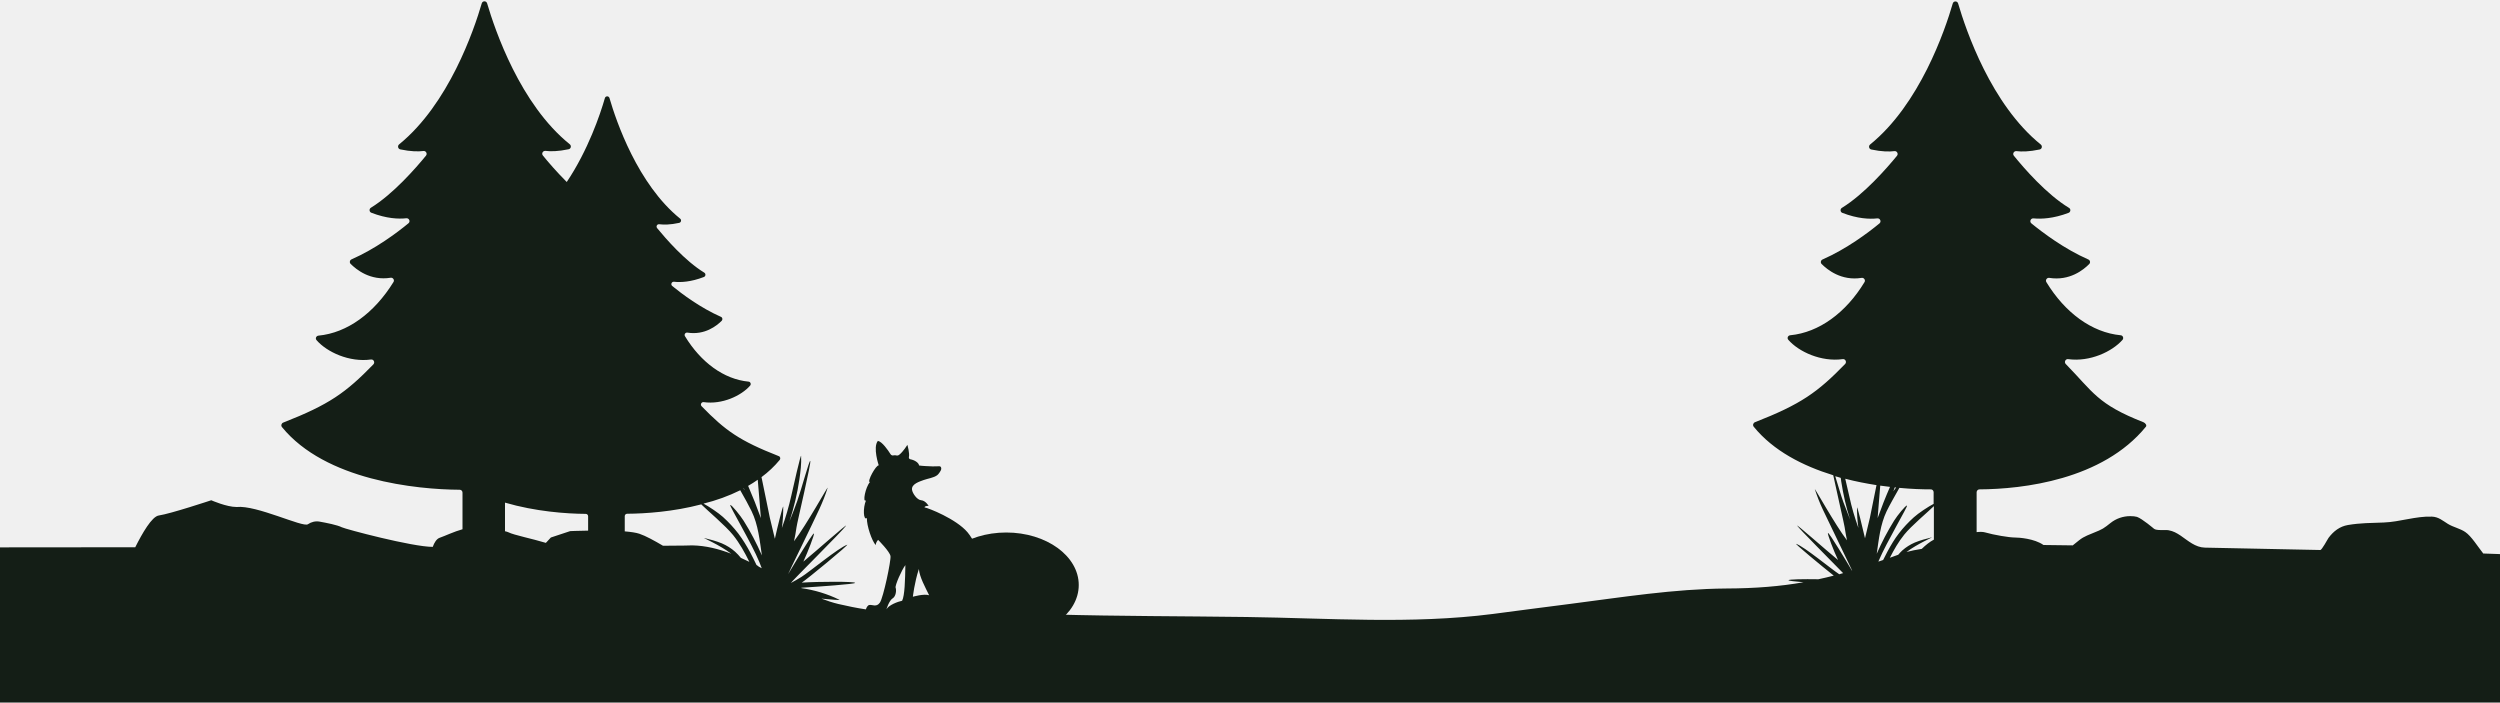
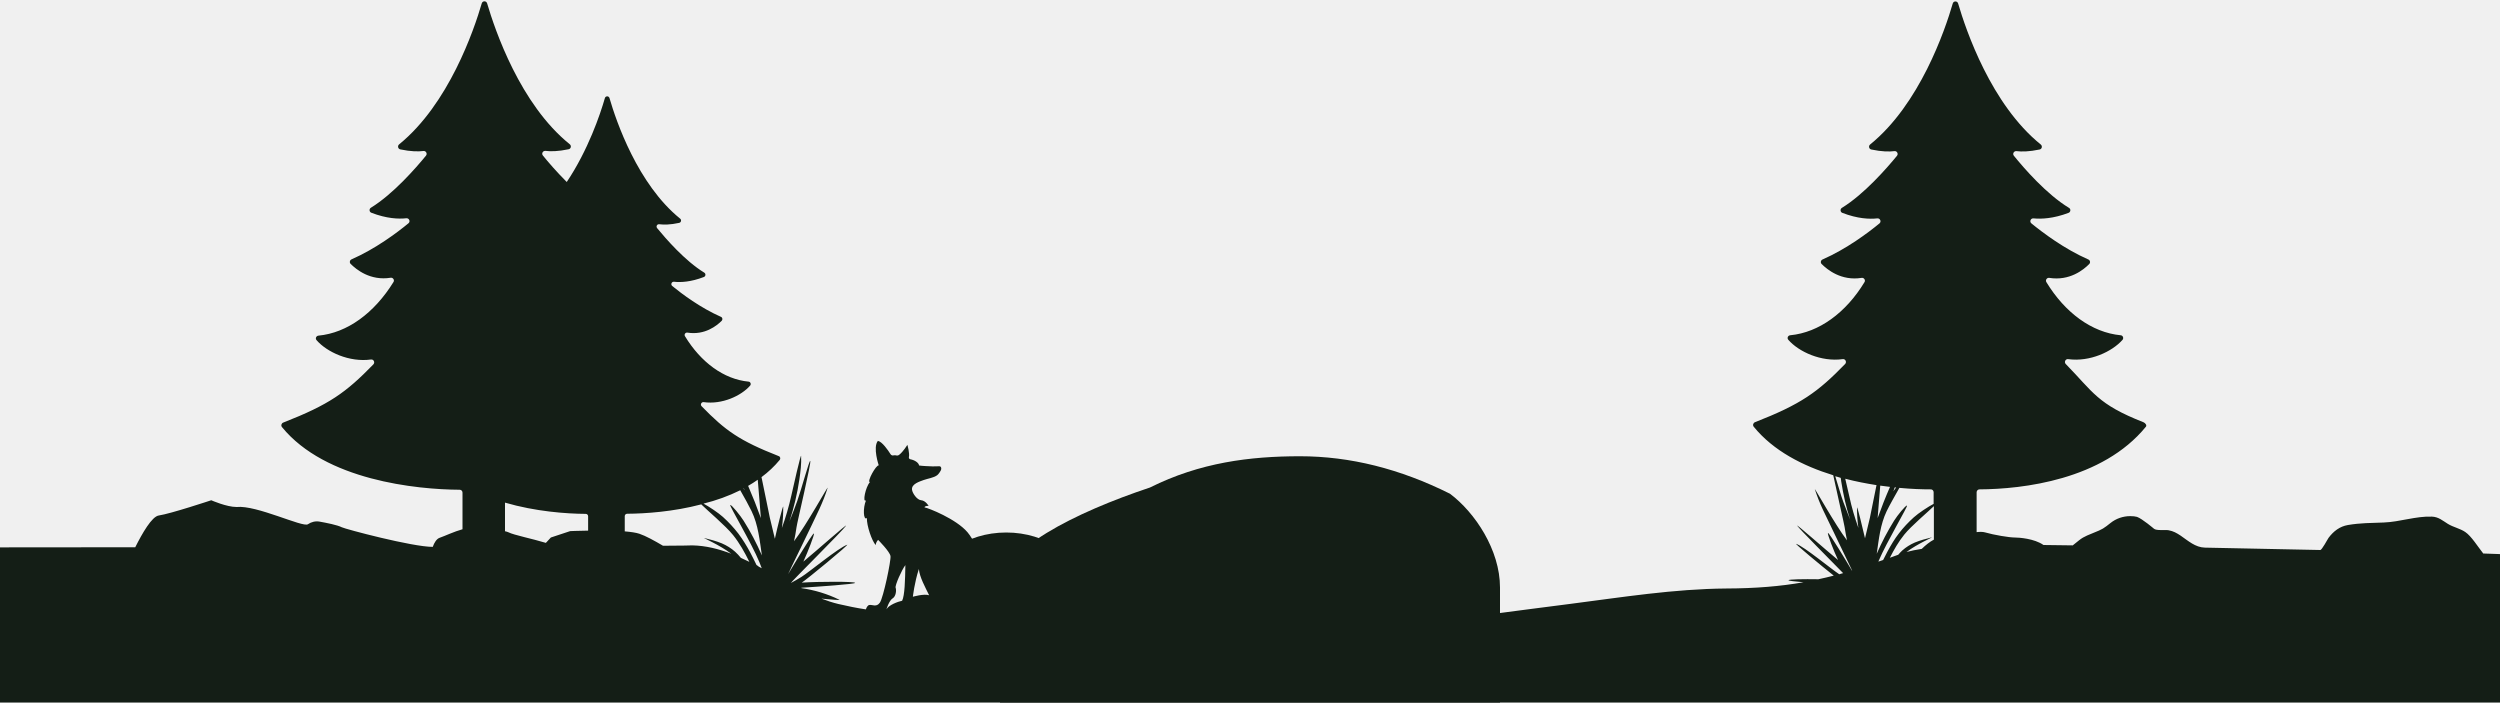
<svg xmlns="http://www.w3.org/2000/svg" viewBox="0 0 2000 562" fill="none">
  <g id="level-1" clip-path="url(#clip0_23_200)">
    <path id="Vector" d="M1986.6 442.8C1982.3 437.4 1977.1 428.9 1972.2 425.6C1967.9 422.7 1962.7 421.8 1958.3 419.1C1954.1 416.5 1950.8 413.5 1945.6 413.3C1932.7 412.8 1920 417.5 1907.1 418C1896.9 418.4 1888.5 418.3 1878.4 420C1871.8 421.1 1866.8 425 1862.9 430.2C1862 431.4 1857.5 440.1 1856.2 440C1826.5 439.4 1794.9 438.7 1763.9 438.1C1756.2 437.9 1750.5 432.6 1744.5 428.5C1741.3 426.4 1738.7 424.9 1734.9 424.2C1732.3 423.7 1725.2 424.7 1723.2 423C1723.2 423 1713.7 414.9 1709.6 413.5C1708.3 413.1 1706.3 412.9 1704.2 412.9C1698.5 412.9 1692.9 414.8 1688.4 418.4L1685.2 420.9C1683.4 422.3 1681.4 423.5 1679.3 424.4L1669.7 428.4C1667.4 429.4 1665.3 430.6 1663.3 432.2L1658.2 436.3C1650 436.2 1642.2 436.1 1634.8 436C1627.4 430.8 1615.1 430 1611.6 430C1607.5 430 1595.2 428 1588 425.9C1586.2 425.4 1583.9 425.4 1581.3 425.7V393.8C1581.3 392.6 1582.3 391.5 1583.5 391.5C1618.3 391.3 1682 383.9 1716.7 341.4C1717.7 340.2 1716.2 338.4 1714.8 337.8C1677.8 323.3 1674.7 313.8 1652.6 291.2C1651.1 289.7 1652.4 287 1654.5 287.3C1671.9 289.7 1689.7 281.3 1698 271.9C1699.2 270.5 1698.3 268.3 1696.5 268.2C1673.5 266 1652 250.2 1637.1 225.7C1636.1 224.1 1637.5 222 1639.4 222.3C1655.7 224.9 1666.9 215.8 1671.4 211.2C1672.5 210.1 1672.1 208.2 1670.7 207.6C1651.4 199.1 1634.3 186.2 1625.1 178.7C1623.4 177.3 1624.5 174.5 1626.8 174.7C1633.1 175.3 1642.6 174.9 1654.8 170.3C1656.6 169.6 1656.8 167.2 1655.2 166.3C1637.2 155.4 1619.1 134.5 1611.1 124.6C1609.8 123 1611.1 120.7 1613.2 120.9C1617.2 121.4 1623.2 121.4 1631.7 119.6C1633.6 119.2 1634.1 116.8 1632.6 115.6C1592.9 83.5 1572.8 24.3 1566.5 2.8C1565.9 0.6 1562.8 0.6 1562.2 2.8C1556 24.2 1535.8 83.4 1496.1 115.6C1494.6 116.8 1495.2 119.2 1497 119.6C1505.5 121.4 1511.5 121.4 1515.5 120.9C1517.5 120.6 1518.9 123 1517.6 124.6C1509.5 134.5 1491.4 155.3 1473.5 166.3C1471.9 167.3 1472.2 169.7 1473.9 170.3C1486.1 175 1495.6 175.4 1501.9 174.7C1504.1 174.5 1505.3 177.3 1503.6 178.7C1494.5 186.2 1477.3 199.1 1458 207.6C1456.6 208.2 1456.2 210.1 1457.3 211.2C1461.8 215.7 1473 224.9 1489.3 222.3C1491.2 222 1492.6 224.1 1491.6 225.7C1476.7 250.3 1455.1 266 1432.2 268.2C1430.3 268.4 1429.4 270.5 1430.7 271.9C1438.9 281.3 1456.8 289.7 1474.2 287.3C1476.3 287 1477.6 289.6 1476.1 291.2C1454 313.9 1440.9 323.3 1403.9 337.8C1402.5 338.4 1402 340.2 1403 341.4C1418.7 360.7 1442.3 372.7 1466.6 380.2C1469.5 394.1 1475.3 418.9 1475.7 421.7C1476.2 425.3 1476.9 428.8 1477.6 432.3C1468 419.7 1451.1 389.1 1451.9 391.5C1453.7 397 1455.8 402.4 1458.3 407.7C1463.3 418.4 1478.7 449.9 1481.7 456.4C1481.6 456.4 1481.6 456.4 1481.5 456.4C1478.2 450.8 1463.3 425.9 1462.4 426.4C1461.6 426.9 1467.3 441.4 1470.2 447.5C1470.3 447.7 1470.4 447.8 1470.4 448C1459.8 439.2 1436.4 418.5 1437.8 420.6C1439.6 423.3 1463.5 447.2 1474.5 458.5C1473.5 458.8 1472.4 459.1 1471.4 459.4C1464.7 455 1443.5 437.4 1437 435.1C1435.1 434.4 1457 452.6 1467 460.5C1462.9 461.6 1458.8 462.5 1454.7 463.4C1442.8 463.2 1430.8 463.4 1430.8 464.2C1430.8 464.6 1435.9 465.2 1442.8 465.8C1424.1 469.1 1404.5 470.7 1381 470.8C1339.4 471.1 1297.4 477.8 1256.3 483.1C1235.5 485.7 1214.8 488.5 1194 491.2C1129.2 499.5 1062.6 494.5 997.4 493.6C946.3 492.9 895.2 493 844.2 491.6C837.9 491.4 833.3 481.8 826.9 481.8C827.8 481.5 787.2 476.5 784.5 478C793.2 466.5 783.3 436.8 774 425.8C764.9 415.1 742.7 406.4 739.6 405.9C739.8 404.5 742.9 404.7 742.9 404.7C742.9 404.7 740.5 400.5 737 400.2C733.6 400 729.9 394.5 729.6 391.7C729.1 387.1 735.8 385.2 739 384C742.3 382.8 746.8 382.3 749.7 380.2C750.8 379.4 752.2 377.3 752.8 376C753.3 374.8 753 372.9 751.3 373C749.4 373 747.6 373.2 745.8 373.1C742.3 372.9 738.8 372.9 735.3 372.4C734.9 370 731.5 368 728.2 367.4C727.5 367.3 727 366.5 727.1 365.8C727.9 362.6 725.9 355.9 725.9 355.9C725.9 355.9 722.6 361.3 719.4 363.8C718.7 364.4 717.7 364.6 716.8 364.3C716.1 364.1 715.4 364.2 714.9 364.3C713.9 364.6 712.9 364.1 712.4 363.3C710.4 360.1 705.7 353.3 702.3 352.7C698.1 357.9 703 372.3 703 372.3C700.9 371.8 693.3 385.5 695.9 385.7C692.4 389.7 689.8 402.4 692.8 400.3C690.2 406.4 690.7 416.8 693.5 414.4C693.3 420.5 697.5 432.8 700.6 436.1C700.6 433.7 702.5 431.9 702.5 431.9C702.5 431.9 711.9 441.3 712.4 444.9C712.9 448.4 706.7 478.1 703.9 482.1C701.1 486.1 697.8 483.5 695.4 484C694.2 484.2 693.2 485.9 692.7 487.5C685.3 486.4 678 484.9 670.7 483.2C666.1 482.1 661.6 480.6 657.1 478.9C665.4 479.7 672.5 480.3 671.5 479.8C661.9 475.1 651.6 472 641.1 470.5C641.1 470.3 641.1 470.4 641.1 470.2C654.8 469.3 684.1 467.3 684.1 466.3C684.1 465.1 655 465.2 641.4 466.1C644.8 464.1 680.1 435 677.7 435.8C670.7 438.3 647.7 457.4 641.2 461.5C638.4 463.2 635.6 464.9 632.7 466.4C632.9 465.4 674.4 424.3 676.8 420.6C678.2 418.4 653.8 440.1 642.7 449.3C642.8 449.1 642.9 449 642.9 448.8C645.9 442.4 651.9 427.2 651.1 426.8C650.1 426.2 630.5 459.4 630.5 459.3C630.5 458.8 649.8 419.6 655.5 407.2C658 401.7 660.3 396.1 662.1 390.3C662.9 387.8 645.3 419.8 635.2 433C636 429.3 636.7 425.6 637.2 421.9C637.7 417.8 649.4 369 648.2 368.7C647.3 368.4 641.3 390.9 637.8 400.8C636 405.8 634.1 410.8 632.1 415.7C631.9 416.2 631.7 416.7 631.5 417.3C635.1 406.3 637.8 395 639.5 383.6C640.4 377.4 641.2 371.1 640.9 364.8C640.8 362.2 634.2 391.2 633.1 396.3C631.1 405.2 628.6 413.9 625.5 422.4C626.3 416.8 626.6 411.2 626.6 405.5C626.6 402.9 621.7 422.6 619.9 431C618.5 425.3 617.2 419.6 615.8 413.9C615.1 410.8 611.7 393.4 609.2 381.7C614.6 377.7 619.5 373.1 623.8 367.9C624.6 366.9 624.2 365.3 623 364.9C591.4 352.5 580.2 344.4 561.3 325C560 323.7 561.1 321.5 562.9 321.7C577.7 323.8 593 316.6 600.1 308.5C601.1 307.3 600.4 305.4 598.8 305.3C579.1 303.4 560.7 289.9 548 269C547.1 267.6 548.3 265.8 550 266.1C563.9 268.3 573.5 260.5 577.4 256.6C578.3 255.6 578 254 576.8 253.5C560.3 246.2 545.6 235.2 537.8 228.8C536.3 227.6 537.3 225.2 539.2 225.4C544.6 226 552.7 225.6 563.1 221.6C564.6 221 564.8 219 563.4 218.1C548 208.7 532.6 190.9 525.7 182.5C524.6 181.1 525.7 179.1 527.5 179.4C530.9 179.8 536.1 179.9 543.3 178.3C544.9 178 545.4 175.9 544.1 174.9C510.1 147.4 492.9 96.8 487.6 78.5C487.1 76.6 484.4 76.6 483.9 78.5C480.2 91.4 470.5 120.1 453.4 145.6C445.3 137.5 438.4 129.5 434.3 124.4C433 122.8 434.3 120.5 436.4 120.7C440.4 121.2 446.4 121.2 454.9 119.4C456.8 119 457.3 116.6 455.8 115.4C416.1 83.4 396 24.1 389.7 2.7C389.1 0.5 386 0.5 385.4 2.7C379.2 24 359 83.2 319.3 115.5C317.8 116.7 318.4 119.1 320.2 119.5C328.7 121.3 334.7 121.3 338.7 120.8C340.7 120.5 342.1 122.9 340.8 124.5C332.7 134.4 314.6 155.2 296.7 166.2C295.1 167.2 295.4 169.6 297.1 170.2C309.3 174.9 318.8 175.3 325.1 174.6C327.3 174.4 328.5 177.2 326.8 178.6C317.7 186.1 300.5 199 281.2 207.5C279.8 208.1 279.4 210 280.5 211.1C285 215.6 296.2 224.8 312.5 222.2C314.4 221.9 315.8 224 314.8 225.6C299.4 250.5 277.8 266.3 254.8 268.5C252.9 268.7 252 270.8 253.3 272.2C261.5 281.6 279.4 290 296.8 287.6C298.9 287.3 300.2 289.9 298.7 291.5C276.6 314.2 263.5 323.6 226.5 338.1C225.1 338.7 224.6 340.5 225.6 341.7C260.3 384.2 333 391.6 367.8 391.8C369 391.8 370 392.8 370 394.1V423.4C363.4 425.2 355.6 428.9 351.8 430.2C349.3 431 347.4 434.1 346.2 437.5C329.8 437.5 276.4 423.3 273.4 421.8C269.9 420 261.3 418.3 255.7 417.3C252.4 416.7 249.1 417.5 246.3 419.4C242.4 422.2 205.1 403.9 189.3 405.6C181.2 405.6 169 400.2 169 400.2C169 400.2 136.5 411 127 412.4C121.5 413.2 113.8 426.6 108.2 437.8C47.2 437.8 0 437.9 0 437.9V562.3L2001.3 562V443.4C2001.1 443.4 2001.2 443.2 1986.6 442.8ZM606.2 383.8C607.1 395.5 608.6 411.6 608.7 414.5C605.6 405.8 602.2 397.2 598.5 388.7C601.2 387.2 603.7 385.5 606.2 383.8ZM595.1 390.7C595.3 391.2 595.5 391.6 595.7 392.1C595.4 391.7 595.1 391.3 594.8 390.9C594.9 390.8 595 390.8 595.1 390.7ZM468.6 411.1C469.7 411.1 470.5 412 470.5 413V424.5C462.2 424.6 456.1 424.9 456.1 424.9L440.7 430L436.7 434.3C425.9 431 411 428 406.9 425.9C406.1 425.5 405.1 425.2 404 425V402.1C428.3 409.2 452.9 411 468.6 411.1ZM592.7 446.3C591.3 444.6 589.8 442.9 588.1 441.4C585 438.6 581.4 436.4 577.5 434.7C572.9 432.8 568.2 431.6 563.4 430.4C561.7 430 575.7 435.9 585 443C574.9 439.1 564.5 436.5 553.8 436.3C553.9 436.4 545 436.5 530.4 436.6C523.8 432.7 516.6 428.7 511.5 427C508.8 426.1 504.7 425.5 499.8 425.1V412.9C499.8 411.8 500.7 411 501.7 411C516.3 410.9 538.6 409.4 561 403.5C565.5 408 580.4 420.5 586.5 428.1C591.7 434.6 595.8 442 599.5 449.5C597.2 448.4 595 447.3 592.7 446.3ZM609.5 444.3C605.3 434.7 600.5 425.5 594.9 416.6C592.4 412.6 585.1 403.5 584.2 404C583.3 404.5 601.3 434.5 607.5 449.7C608.2 451.3 608.8 453 609.4 454.6C608.6 454.2 607.8 453.7 607 453.3C606.6 453 606.2 452.6 605.7 452.3C605.5 452.2 605.4 452.1 605.2 452C603.6 448.6 601.9 445.3 600.2 442C597.4 436.8 594.3 431.7 590.7 426.9C587 422.1 582.9 417.7 578.4 413.6C574.8 410.3 567.1 405.2 562.8 402.9C572.9 400.4 582.9 396.8 592.2 392.2C595.6 398.1 599.1 404.5 601.2 408.8C606.6 419.9 607.7 432.2 609.5 444.2V444.3ZM721.7 480.6C718.2 481.3 710.9 484.1 709.2 487.4C709.1 487.4 711.3 480.4 714.1 478.7C716.9 477 717.2 471.9 716.5 470.2C715.8 468.5 721.4 455.8 724.3 452.1C724.1 463.9 723.8 476.4 721.7 480.6ZM730.3 477.4C730.3 477.4 731.5 466.2 735.1 455.2C735.6 461.6 740.3 470 743.3 476.2C739.1 474.8 730.3 477.4 730.3 477.4ZM1515.8 389.9C1516.2 389.9 1516.5 390 1516.9 390C1516.1 391 1515.4 392 1514.7 393C1515 392.2 1515.4 391.1 1515.8 389.9ZM1504.2 388.5C1506.8 388.9 1509.4 389.2 1512 389.5C1508.4 397.7 1505.1 406.1 1502.1 414.5C1502.2 412 1503.4 399.2 1504.2 388.5ZM1474.7 401.7C1472.8 396.5 1470.3 387.8 1468.2 381C1469.7 381.4 1471.2 381.8 1472.6 382.3C1472.7 383.3 1472.9 384.3 1473 385.3C1474.6 395.6 1476.9 405.8 1480.1 415.7C1478.3 411.1 1476.4 406.3 1474.7 401.7ZM1495.9 414.3C1494.6 419.7 1493.3 425.2 1492 430.6C1490.2 422.6 1485.6 403.8 1485.6 406.2C1485.6 411.6 1485.9 417 1486.7 422.3C1483.8 414.1 1481.3 405.8 1479.5 397.3C1479 395.3 1477.7 389.2 1476.2 383C1484.6 385.2 1493 386.8 1501.2 388.1C1499 398.8 1496.5 411.7 1495.9 414.3ZM1506.5 448C1505.2 448.5 1504 448.9 1502.7 449.3C1502.8 449 1503 448.6 1503.1 448.3C1509.3 433.7 1526.4 405 1525.6 404.5C1524.7 403.9 1517.7 412.6 1515.3 416.5C1510 425 1505.4 433.8 1501.4 443V442.9C1503.1 431.3 1504.2 419.7 1509.3 409C1511.6 404.2 1515.9 396.7 1519.5 390.3C1529 391.2 1537.7 391.5 1544.7 391.5C1545.9 391.5 1546.9 392.5 1546.9 393.8V403.1C1543.1 405 1534.7 410.5 1531 413.9C1526.7 417.8 1522.7 422 1519.2 426.6C1515.7 431.1 1512.8 436 1510.1 441C1508.9 443.3 1507.7 445.7 1506.5 448ZM1518.6 443.8C1516.3 444.6 1514.1 445.4 1511.9 446.2C1515.2 439.7 1518.8 433.4 1523.4 427.7C1529 420.7 1542.2 409.7 1547.1 404.9V431.7C1543.8 433.4 1540.5 436.1 1537.4 439.1C1532.9 439.8 1528.8 440.6 1525.2 441.6C1534.1 434.9 1547 429.5 1545.4 429.9C1540.8 431 1536.3 432.2 1531.9 434C1528.2 435.6 1524.8 437.7 1521.8 440.4C1520.7 441.4 1519.6 442.6 1518.6 443.8Z" fill="#141E16" />
  </g>
  <defs>
    <clipPath id="clip0_23_200">
      <rect width="2000" height="562" fill="white" />
    </clipPath>
  </defs>
  <g id="wolf-cover" aria-hidden="true">
    <ellipse cx="805" cy="468" rx="58" ry="42" fill="#141E16" />
    <path d="M760 455 C770 430 820 425 845 448 C835 470 780 485 760 455Z" fill="#141E16" />
+     <path d="M920 390C960 370 1000 365 1040 365C1080 365 1120 375 1160 395C1180 410 1200 440 1200 470V562H800V470C800 440 860 410 920 390Z" fill="#141E16" />
  </g>
</svg>
